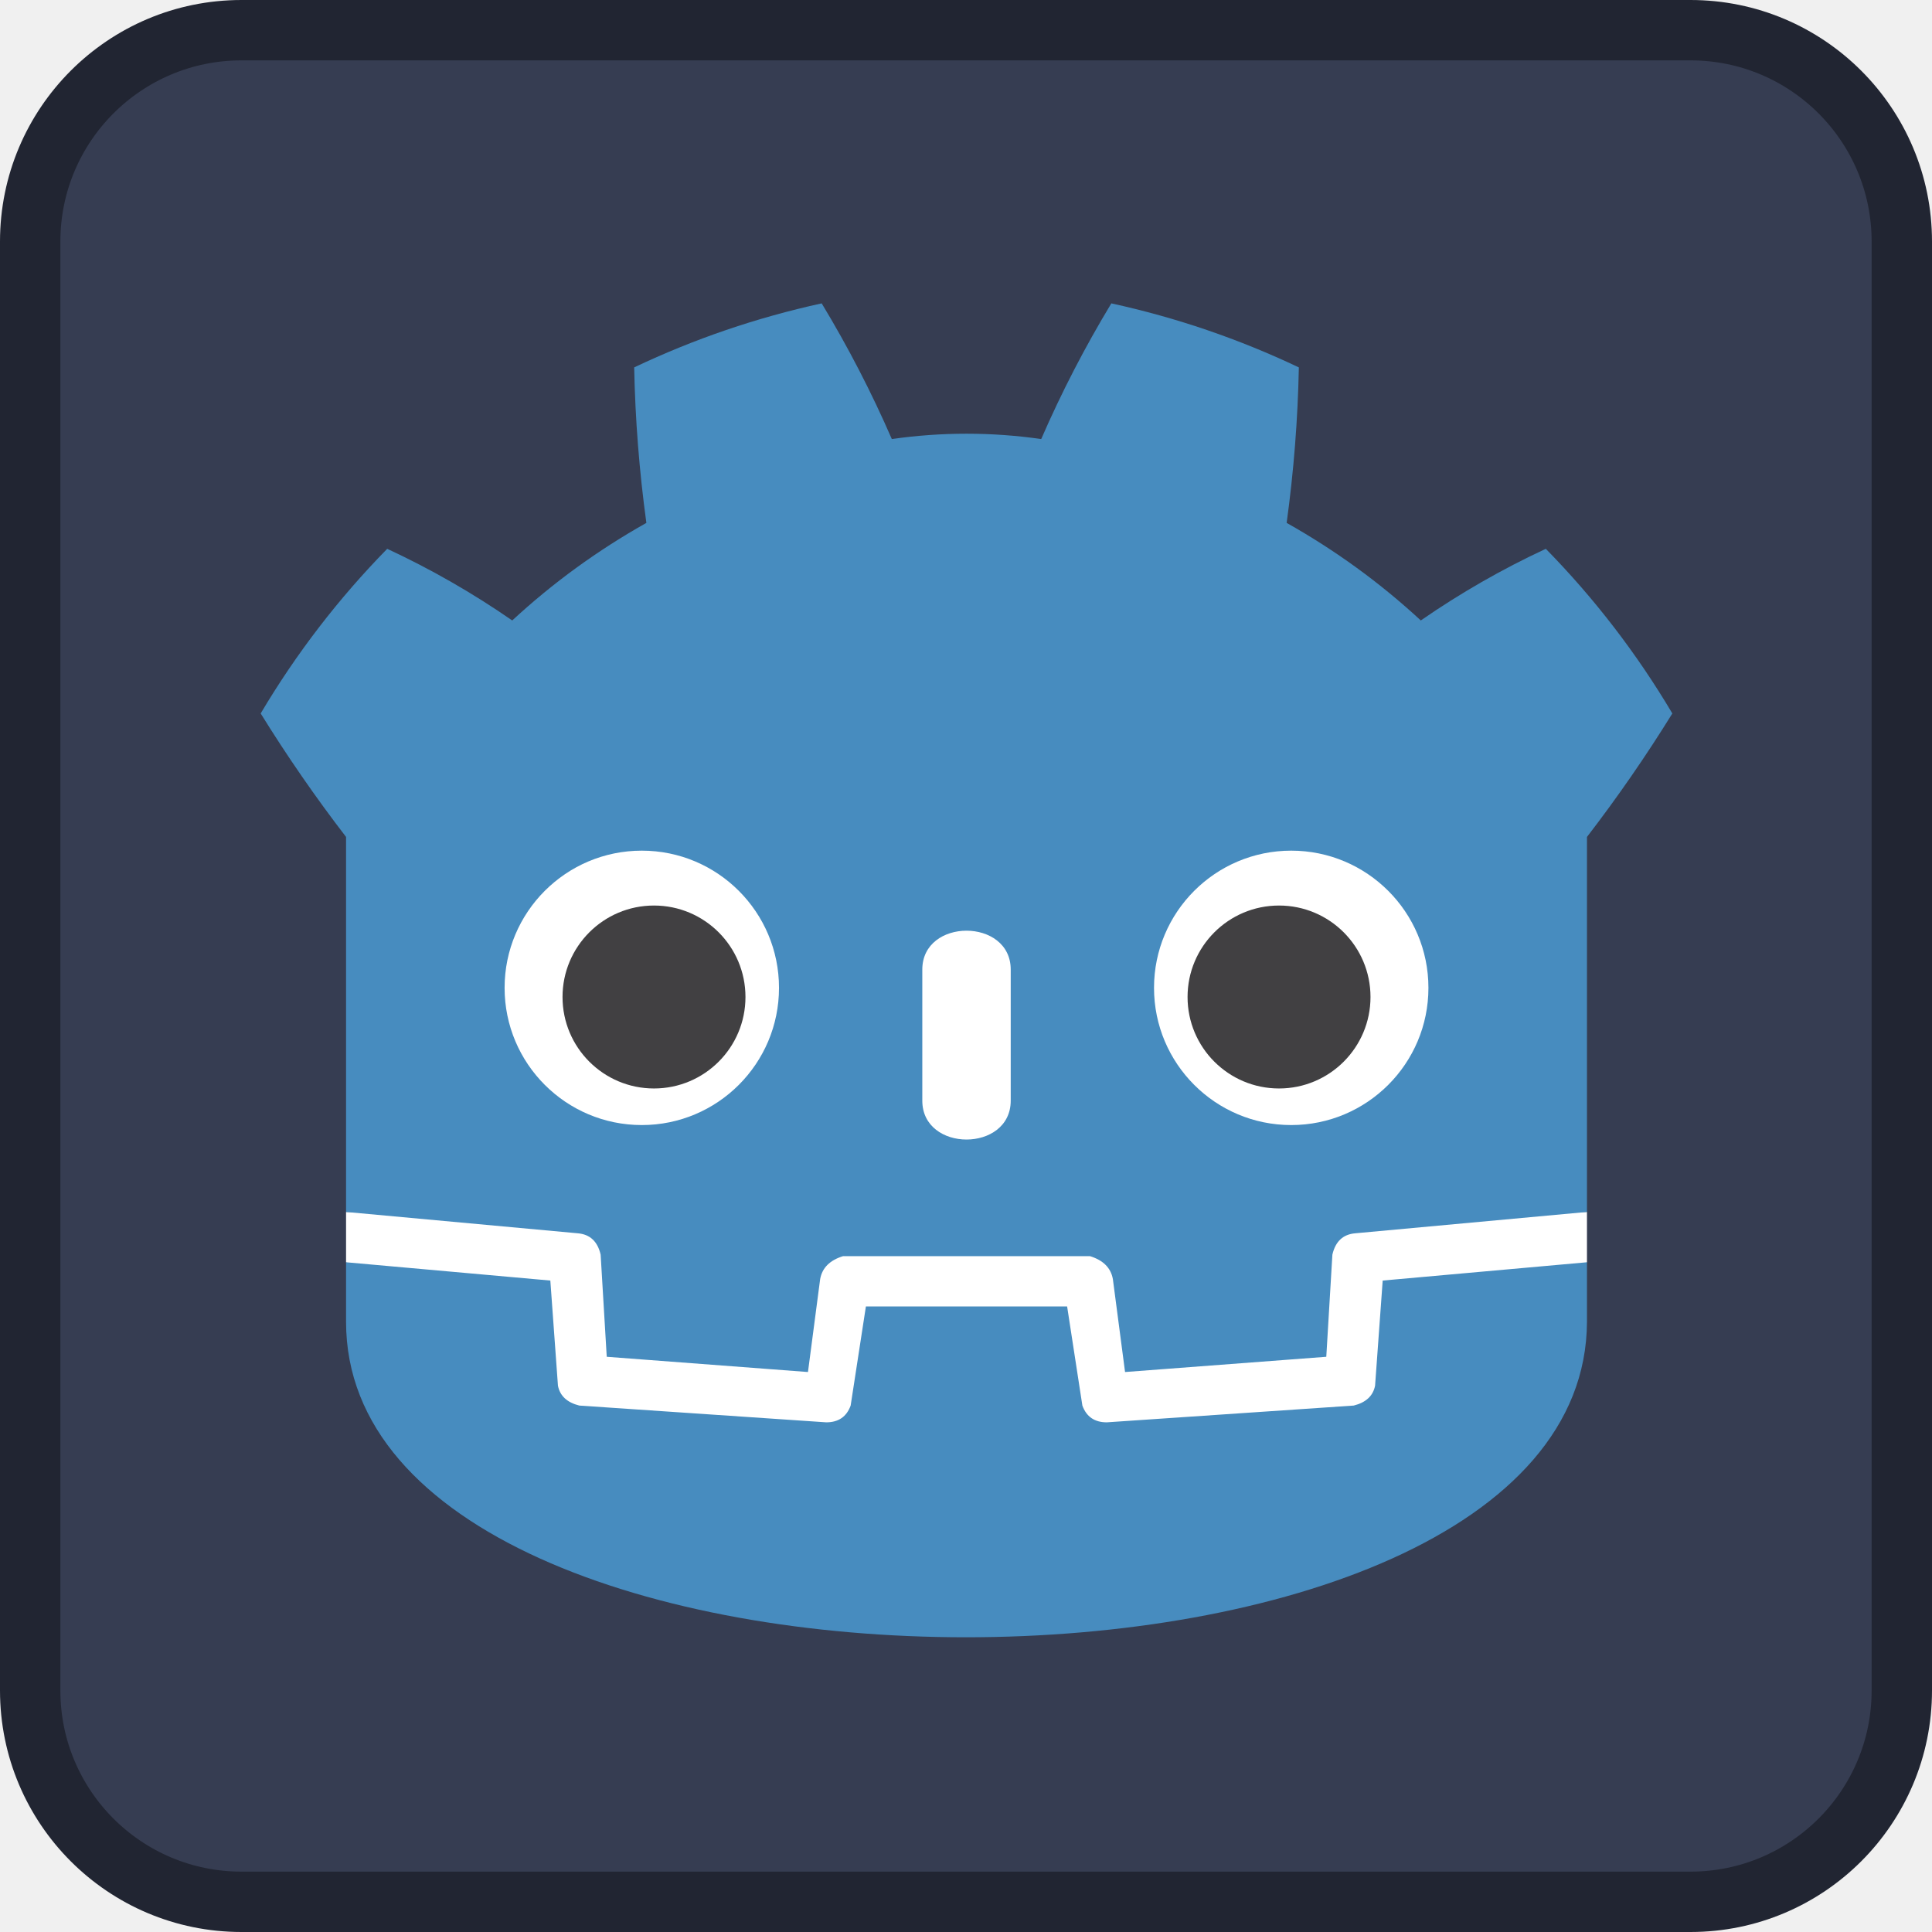
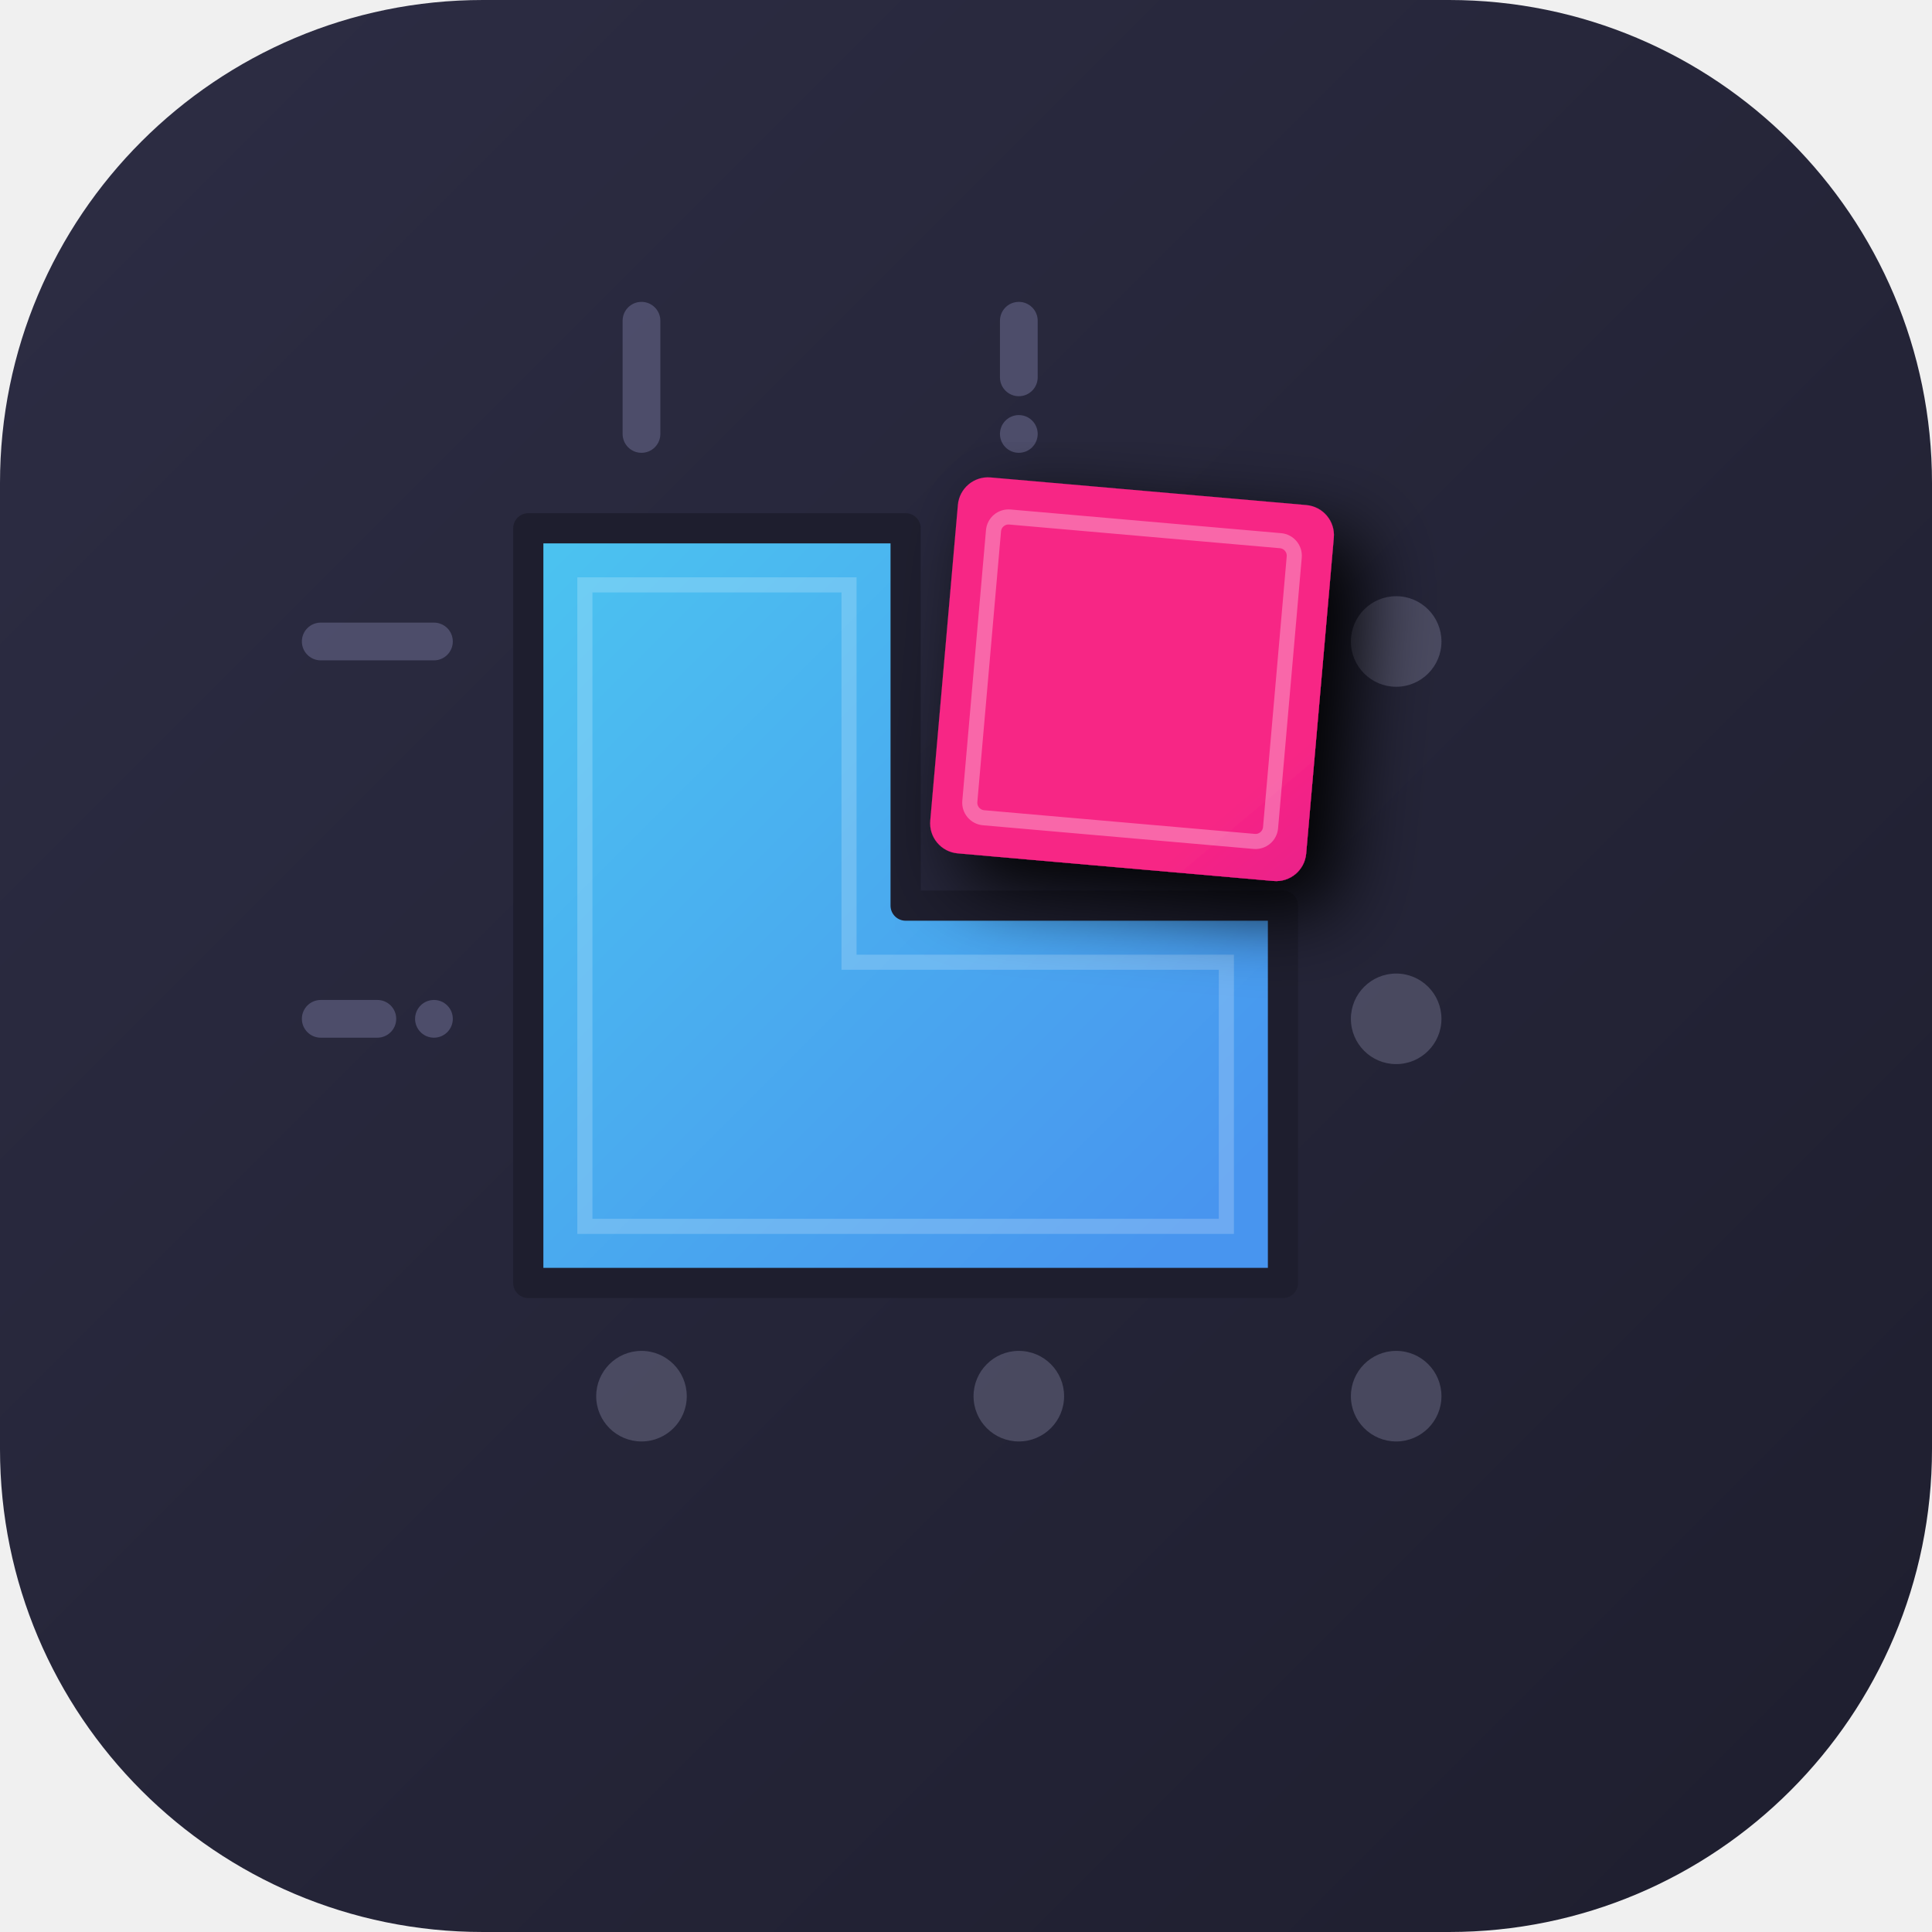
- <svg xmlns="http://www.w3.org/2000/svg" width="128" height="128">
-   <rect width="124" height="124" x="2" y="2" fill="#363d52" stroke="#212532" stroke-width="4" rx="14" />
-   <g fill="#fff" transform="translate(12.322 12.322)scale(.101)">
-     <path d="M105 673v33q407 354 814 0v-33z" />
-     <path fill="#478cbf" d="m105 673 152 14q12 1 15 14l4 67 132 10 8-61q2-11 15-15h162q13 4 15 15l8 61 132-10 4-67q3-13 15-14l152-14V427q30-39 56-81-35-59-83-108-43 20-82 47-40-37-88-64 7-51 8-102-59-28-123-42-26 43-46 89-49-7-98 0-20-46-46-89-64 14-123 42 1 51 8 102-48 27-88 64-39-27-82-47-48 49-83 108 26 42 56 81zm0 33v39c0 276 813 276 814 0v-39l-134 12-5 69q-2 10-14 13l-162 11q-12 0-16-11l-10-65H446l-10 65q-4 11-16 11l-162-11q-12-3-14-13l-5-69z" />
-     <path d="M483 600c0 34 58 34 58 0v-86c0-34-58-34-58 0z" />
-     <circle cx="725" cy="526" r="90" />
-     <circle cx="299" cy="526" r="90" />
+ <svg xmlns="http://www.w3.org/2000/svg" width="512" height="512" viewBox="0 0 512 512" fill="none">
+   <defs>
+     <linearGradient id="bg_grad" x1="0" y1="0" x2="512" y2="512" gradientUnits="userSpaceOnUse">
+       <stop stop-color="#2D2D44" />
+       <stop offset="1" stop-color="#1E1E2E" />
+     </linearGradient>
+     <linearGradient id="block_blue" x1="120" y1="120" x2="320" y2="320" gradientUnits="userSpaceOnUse">
+       <stop stop-color="#4CC9F0" />
+       <stop offset="1" stop-color="#4895EF" />
+     </linearGradient>
+     <linearGradient id="block_orange" x1="320" y1="220" x2="420" y2="320" gradientUnits="userSpaceOnUse">
+       <stop stop-color="#F72585" />
+       <stop offset="1" stop-color="#B5179E" />
+     </linearGradient>
+     <filter id="dropShadow" x="0" y="0" width="150%" height="150%">
+       <feOffset result="offOut" in="SourceAlpha" dx="8" dy="8" />
+       <feGaussianBlur result="blurOut" in="offOut" stdDeviation="10" />
+       <feBlend in="SourceGraphic" in2="blurOut" mode="normal" />
+     </filter>
+   </defs>
+   <rect width="512" height="512" rx="128" fill="url(#bg_grad)" />
+   <g opacity="0.3" fill="#A0A0C0">
+     <circle cx="170" cy="170" r="12" />
+     <circle cx="270" cy="170" r="12" />
+     <circle cx="370" cy="170" r="12" />
+     <circle cx="170" cy="270" r="12" />
+     <circle cx="270" cy="270" r="12" />
+     <circle cx="370" cy="270" r="12" />
+     <circle cx="170" cy="370" r="12" />
+     <circle cx="270" cy="370" r="12" />
+     <circle cx="370" cy="370" r="12" />
  </g>
-   <g fill="#414042" transform="translate(12.322 12.322)scale(.101)">
-     <circle cx="307" cy="532" r="60" />
-     <circle cx="717" cy="532" r="60" />
+   <rect x="80" y="165" width="40" height="10" rx="5" fill="#565676" opacity="0.8" />
+   <rect x="80" y="265" width="25" height="10" rx="5" fill="#565676" opacity="0.8" />
+   <rect x="110" y="265" width="10" height="10" rx="5" fill="#565676" opacity="0.8" />
+   <rect x="165" y="80" width="10" height="40" rx="5" fill="#565676" opacity="0.8" />
+   <rect x="265" y="80" width="10" height="25" rx="5" fill="#565676" opacity="0.8" />
+   <rect x="265" y="110" width="10" height="10" rx="5" fill="#565676" opacity="0.8" />
+   <path d="M140 140 H240 V240 H340 V340 H140 V140Z" fill="url(#block_blue)" stroke="#1E1E2E" stroke-width="8" stroke-linejoin="round" />
+   <path d="M155 155 H225 V255 H325 V325 H155 V155Z" stroke="white" stroke-opacity="0.2" stroke-width="4" fill="none" />
+   <g filter="url(#dropShadow)">
+     <rect x="250" y="130" width="100" height="100" rx="8" fill="url(#block_orange)" transform="rotate(5 300 180)" />
  </g>
+   <rect x="260" y="140" width="80" height="80" rx="4" stroke="white" stroke-opacity="0.3" stroke-width="4" fill="none" transform="rotate(5 300 180)" />
</svg>
